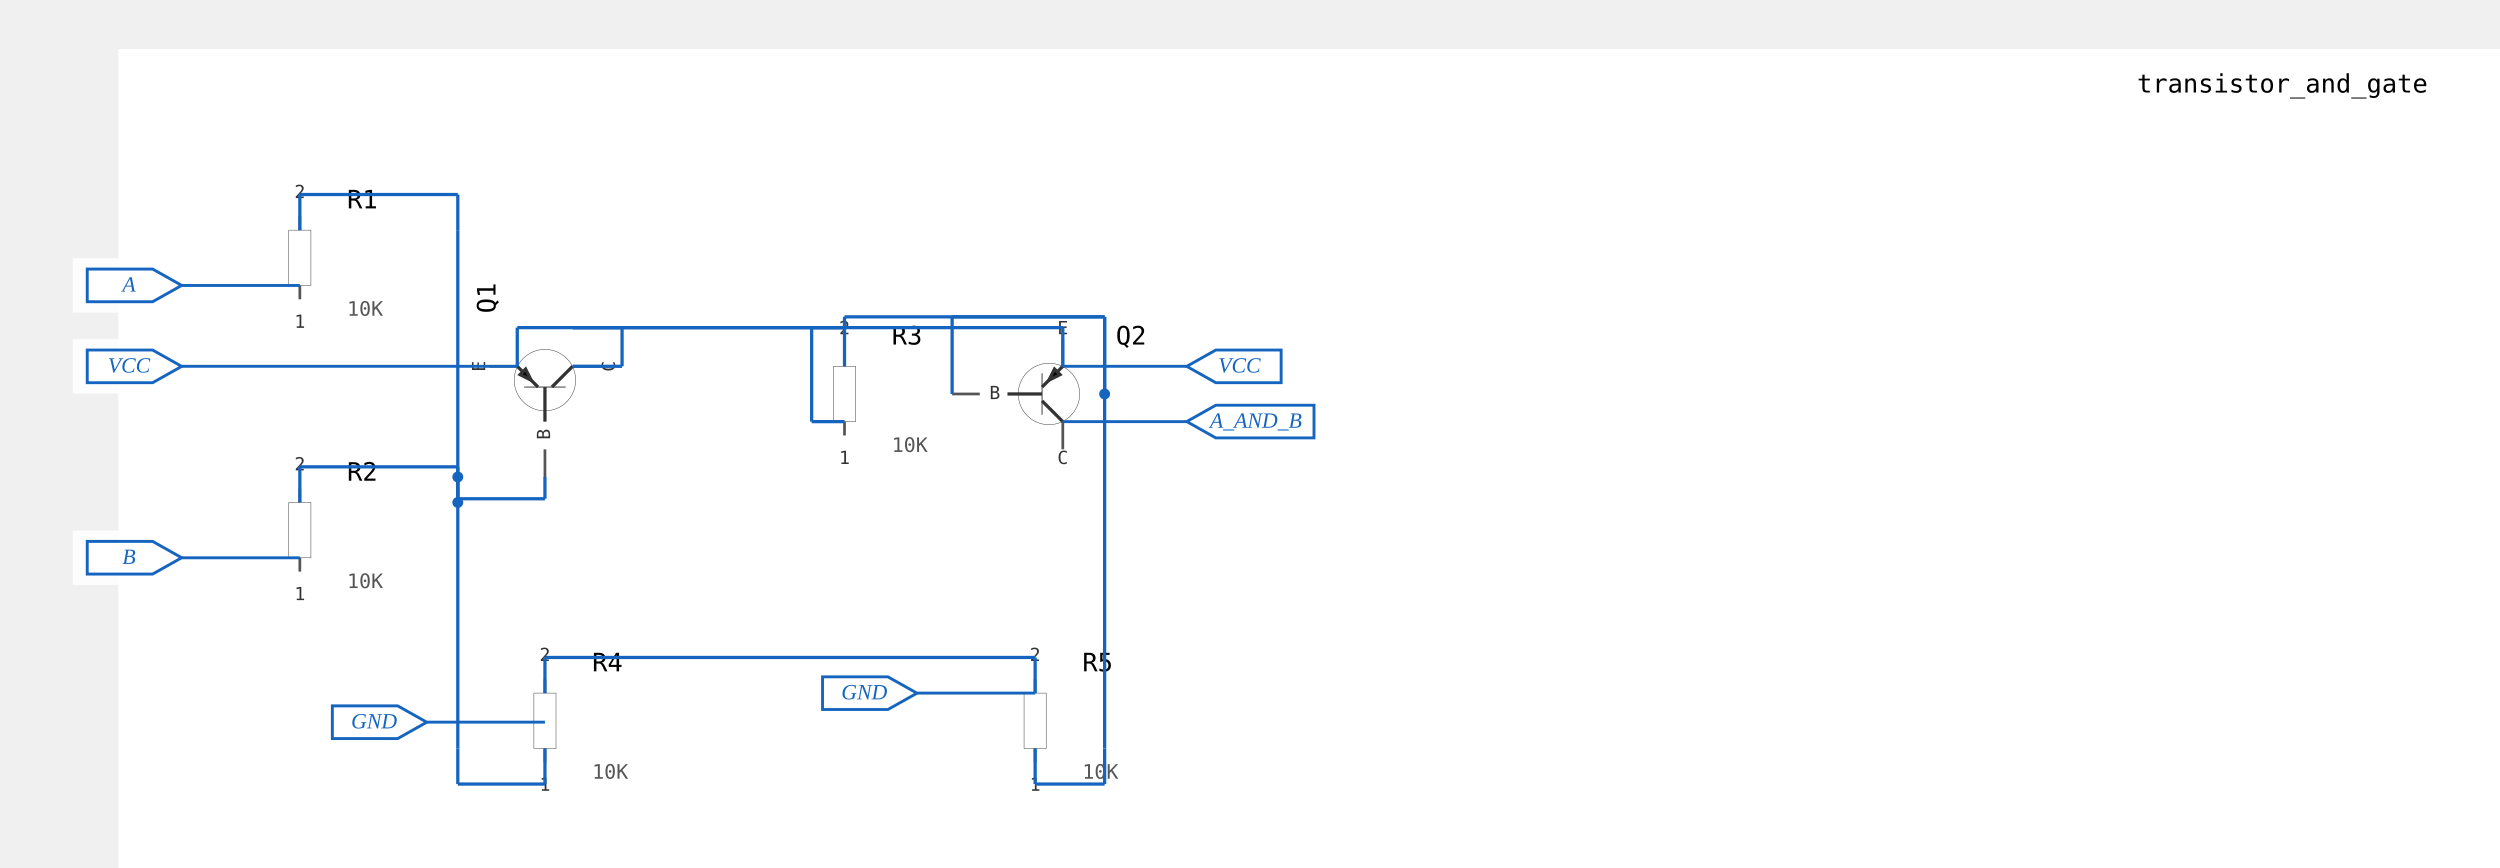
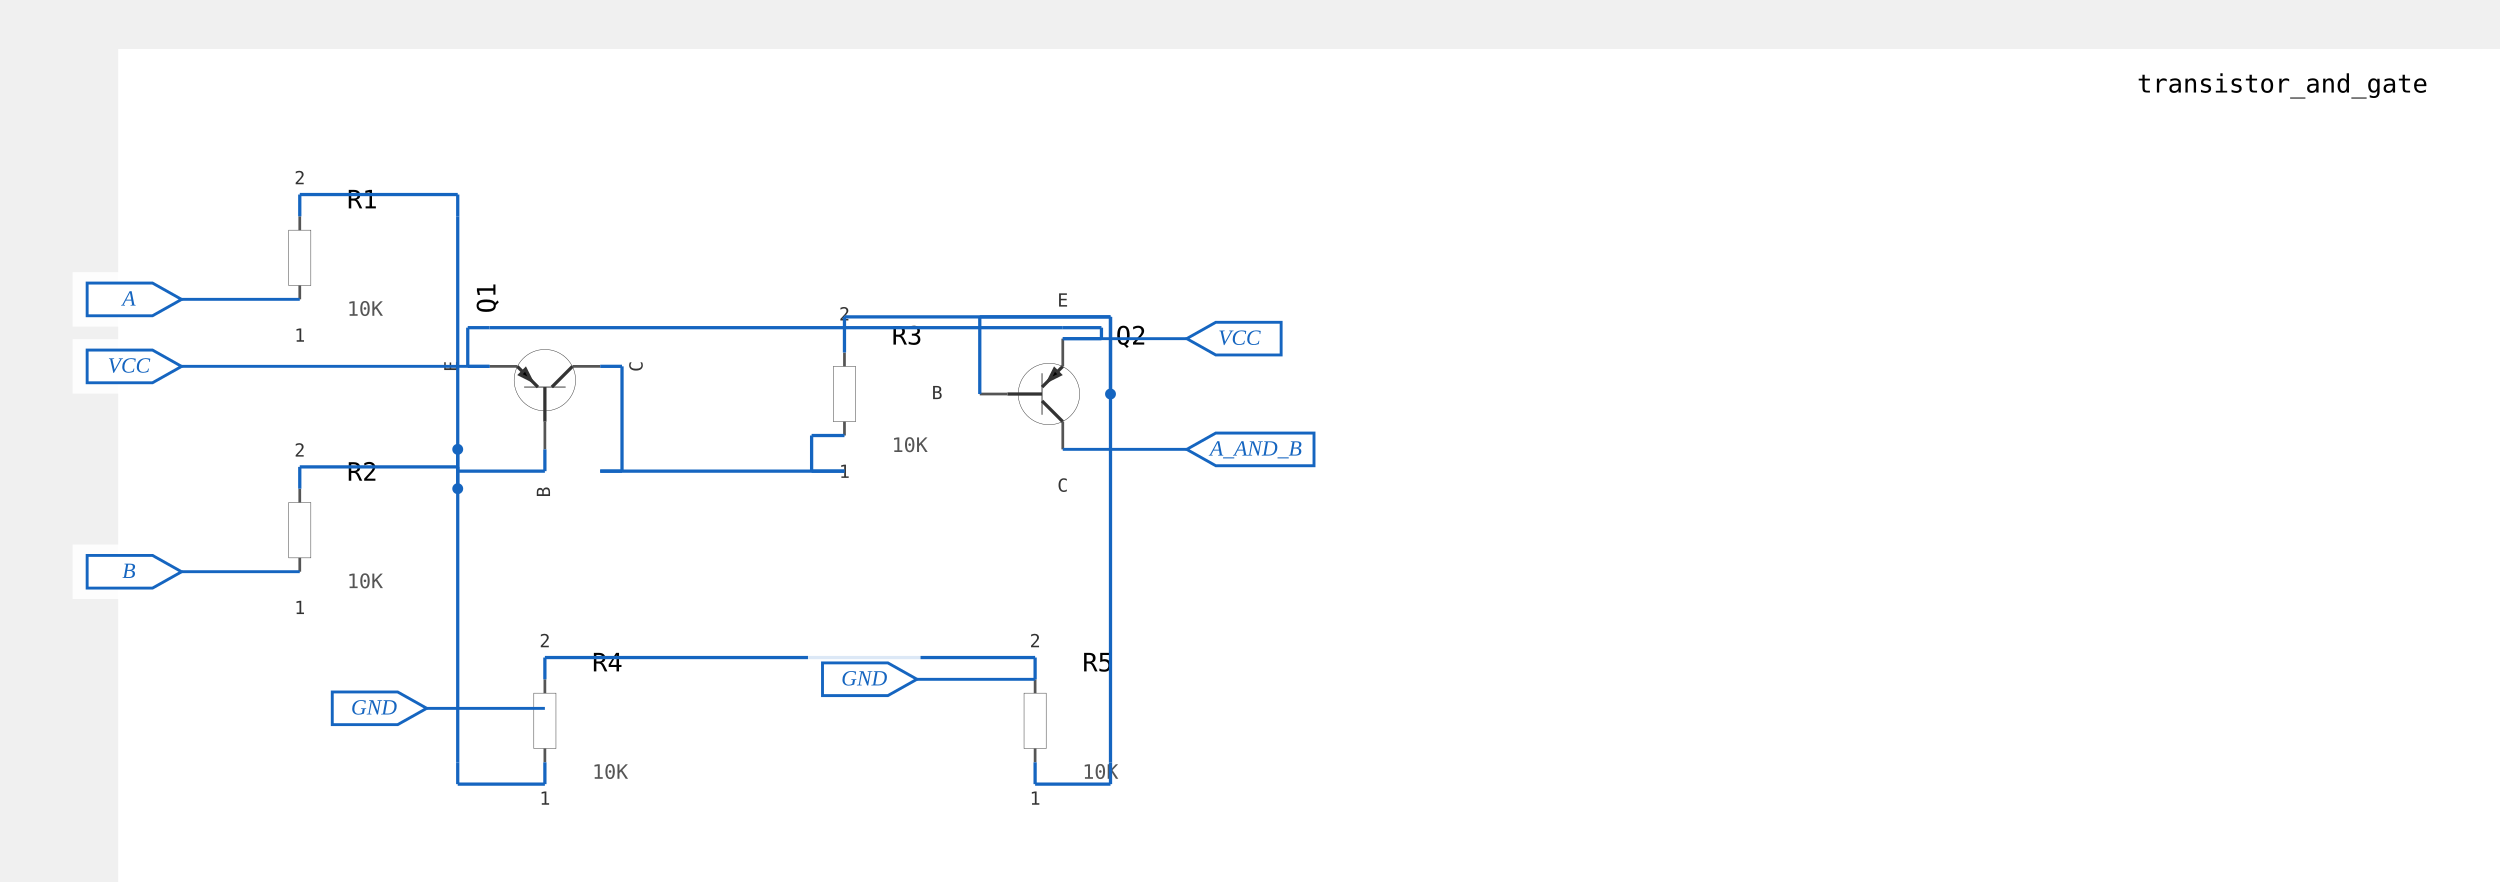
- <svg xmlns="http://www.w3.org/2000/svg" width="1652.3" height="573.2" viewBox="-65.1 -27.0 1376.9 477.7">
+ <svg xmlns="http://www.w3.org/2000/svg" width="1652.3" height="582.5" viewBox="-65.1 -27.0 1376.9 485.4">
  <rect width="100%" height="100%" fill="#ffffff" />
  <text x="1192.0" y="20" font-size="14.0" font-family="monospace" fill="black" text-anchor="middle" dominant-baseline="middle">transistor_and_gate</text>
  <g transform="rotate(-90,235.000,190.000)">
    <polyline points="219.76,190.0 238.81,190.0" stroke="#333" stroke-width="1.8" fill="none" />
    <polyline points="238.81,201.43 238.81,178.57" stroke="#333" stroke-width="0.508" fill="none" />
    <polyline points="238.81,193.81 250.24,205.24" stroke="#333" stroke-width="1.8" fill="none" />
    <polyline points="238.81,186.19 250.24,174.76" stroke="#333" stroke-width="1.8" fill="none" />
    <circle cx="242.62" cy="190.0" r="16.916" stroke="#333" stroke-width="0.254" fill="none" />
    <polygon points="248.716,179.332 245.668,176.284 242.62,182.38 248.716,179.332" stroke="#333" stroke-width="1.8" fill="black" />
-     <line x1="204.52" y1="190.0" x2="189.28" y2="190.0" stroke="#555" stroke-width="1.5" />
-     <text x="209.78" y="190.0" font-size="10.0" font-family="monospace" fill="#333" text-anchor="start" dominant-baseline="middle">B</text>
-     <line x1="250.24" y1="220.48" x2="250.24" y2="205.24" stroke="#555" stroke-width="1.5" />
-     <text x="250.24" y="225.74" font-size="10.0" font-family="monospace" fill="#333" text-anchor="middle" dominant-baseline="middle">C</text>
-     <line x1="250.24" y1="159.52" x2="250.24" y2="174.76" stroke="#555" stroke-width="1.5" />
-     <text x="250.24" y="154.26" font-size="10.0" font-family="monospace" fill="#333" text-anchor="middle" dominant-baseline="middle">E</text>
+     <line x1="219.76" y1="190.0" x2="204.52" y2="190.0" stroke="#555" stroke-width="1.5" />
+     <text x="184.02" y="190.0" font-size="10.0" font-family="monospace" fill="#333" text-anchor="end" dominant-baseline="middle">B</text>
+     <line x1="250.24" y1="205.24" x2="250.24" y2="220.48" stroke="#555" stroke-width="1.5" />
+     <text x="250.24" y="240.98" font-size="10.0" font-family="monospace" fill="#333" text-anchor="middle" dominant-baseline="middle">C</text>
+     <line x1="250.24" y1="174.76" x2="250.24" y2="159.52" stroke="#555" stroke-width="1.5" />
+     <text x="250.24" y="139.02" font-size="10.0" font-family="monospace" fill="#333" text-anchor="middle" dominant-baseline="middle">E</text>
    <text x="279.436" y="158.8" font-size="14.0" font-family="monospace" fill="black" text-anchor="start" dominant-baseline="middle">Q1</text>
  </g>
  <polyline points="489.76,190.0 508.81,190.0" stroke="#333" stroke-width="1.8" fill="none" />
  <polyline points="508.81,201.43 508.81,178.57" stroke="#333" stroke-width="0.508" fill="none" />
  <polyline points="508.81,193.81 520.24,205.24" stroke="#333" stroke-width="1.8" fill="none" />
  <polyline points="508.81,186.19 520.24,174.76" stroke="#333" stroke-width="1.8" fill="none" />
  <circle cx="512.62" cy="190.0" r="16.916" stroke="#333" stroke-width="0.254" fill="none" />
  <polygon points="518.716,179.332 515.668,176.284 512.62,182.38 518.716,179.332" stroke="#333" stroke-width="1.8" fill="black" />
-   <line x1="474.52" y1="190.0" x2="459.28" y2="190.0" stroke="#555" stroke-width="1.5" />
-   <text x="479.78" y="190.0" font-size="10.0" font-family="monospace" fill="#333" text-anchor="start" dominant-baseline="middle">B</text>
-   <line x1="520.24" y1="220.48" x2="520.24" y2="205.24" stroke="#555" stroke-width="1.5" />
-   <text x="520.24" y="225.74" font-size="10.0" font-family="monospace" fill="#333" text-anchor="middle" dominant-baseline="middle">C</text>
-   <line x1="520.24" y1="159.52" x2="520.24" y2="174.76" stroke="#555" stroke-width="1.5" />
-   <text x="520.24" y="154.26" font-size="10.0" font-family="monospace" fill="#333" text-anchor="middle" dominant-baseline="middle">E</text>
+   <line x1="489.76" y1="190.0" x2="474.52" y2="190.0" stroke="#555" stroke-width="1.5" />
+   <text x="454.02" y="190.0" font-size="10.0" font-family="monospace" fill="#333" text-anchor="end" dominant-baseline="middle">B</text>
+   <line x1="520.24" y1="205.24" x2="520.24" y2="220.48" stroke="#555" stroke-width="1.5" />
+   <text x="520.24" y="240.98" font-size="10.0" font-family="monospace" fill="#333" text-anchor="middle" dominant-baseline="middle">C</text>
+   <line x1="520.24" y1="174.76" x2="520.24" y2="159.52" stroke="#555" stroke-width="1.5" />
+   <text x="520.24" y="139.02" font-size="10.0" font-family="monospace" fill="#333" text-anchor="middle" dominant-baseline="middle">E</text>
  <text x="549.436" y="158.8" font-size="14.0" font-family="monospace" fill="black" text-anchor="start" dominant-baseline="middle">Q2</text>
  <polygon points="93.904,99.76 106.096,99.76 106.096,130.24 93.904,130.24 93.904,99.76" stroke="#333" stroke-width="0.254" fill="none" />
-   <line x1="100.0" y1="137.86" x2="100.0" y2="130.24" stroke="#555" stroke-width="1.5" />
-   <text x="100.0" y="150.74" font-size="10.0" font-family="monospace" fill="#333" text-anchor="middle" dominant-baseline="middle">1</text>
-   <line x1="100.0" y1="92.14" x2="100.0" y2="99.76" stroke="#555" stroke-width="1.5" />
-   <text x="100.0" y="79.26" font-size="10.0" font-family="monospace" fill="#333" text-anchor="middle" dominant-baseline="middle">2</text>
+   <line x1="100.0" y1="130.24" x2="100.0" y2="137.86" stroke="#555" stroke-width="1.5" />
+   <text x="100.0" y="158.36" font-size="10.0" font-family="monospace" fill="#333" text-anchor="middle" dominant-baseline="middle">1</text>
+   <line x1="100.0" y1="99.76" x2="100.0" y2="92.14" stroke="#555" stroke-width="1.5" />
+   <text x="100.0" y="71.64" font-size="10.0" font-family="monospace" fill="#333" text-anchor="middle" dominant-baseline="middle">2</text>
  <text x="125.996" y="83.8" font-size="14.0" font-family="monospace" fill="black" text-anchor="start" dominant-baseline="middle">R1</text>
  <text x="125.996" y="143.8" font-size="11.0" font-family="monospace" fill="#555" text-anchor="start" dominant-baseline="middle">10K</text>
  <polygon points="93.904,249.76 106.096,249.76 106.096,280.24 93.904,280.24 93.904,249.76" stroke="#333" stroke-width="0.254" fill="none" />
-   <line x1="100.0" y1="287.86" x2="100.0" y2="280.24" stroke="#555" stroke-width="1.5" />
-   <text x="100.0" y="300.74" font-size="10.0" font-family="monospace" fill="#333" text-anchor="middle" dominant-baseline="middle">1</text>
-   <line x1="100.0" y1="242.14" x2="100.0" y2="249.76" stroke="#555" stroke-width="1.5" />
-   <text x="100.0" y="229.26" font-size="10.0" font-family="monospace" fill="#333" text-anchor="middle" dominant-baseline="middle">2</text>
+   <line x1="100.0" y1="280.24" x2="100.0" y2="287.86" stroke="#555" stroke-width="1.5" />
+   <text x="100.0" y="308.36" font-size="10.0" font-family="monospace" fill="#333" text-anchor="middle" dominant-baseline="middle">1</text>
+   <line x1="100.0" y1="249.76" x2="100.0" y2="242.14" stroke="#555" stroke-width="1.5" />
+   <text x="100.0" y="221.64" font-size="10.0" font-family="monospace" fill="#333" text-anchor="middle" dominant-baseline="middle">2</text>
  <text x="125.996" y="233.8" font-size="14.0" font-family="monospace" fill="black" text-anchor="start" dominant-baseline="middle">R2</text>
  <text x="125.996" y="293.8" font-size="11.0" font-family="monospace" fill="#555" text-anchor="start" dominant-baseline="middle">10K</text>
  <polygon points="393.904,174.76 406.096,174.76 406.096,205.24 393.904,205.24 393.904,174.76" stroke="#333" stroke-width="0.254" fill="none" />
-   <line x1="400.0" y1="212.86" x2="400.0" y2="205.24" stroke="#555" stroke-width="1.5" />
-   <text x="400.0" y="225.74" font-size="10.0" font-family="monospace" fill="#333" text-anchor="middle" dominant-baseline="middle">1</text>
-   <line x1="400.0" y1="167.14" x2="400.0" y2="174.76" stroke="#555" stroke-width="1.5" />
-   <text x="400.0" y="154.26" font-size="10.0" font-family="monospace" fill="#333" text-anchor="middle" dominant-baseline="middle">2</text>
+   <line x1="400.0" y1="205.24" x2="400.0" y2="212.86" stroke="#555" stroke-width="1.5" />
+   <text x="400.0" y="233.36" font-size="10.0" font-family="monospace" fill="#333" text-anchor="middle" dominant-baseline="middle">1</text>
+   <line x1="400.0" y1="174.76" x2="400.0" y2="167.14" stroke="#555" stroke-width="1.5" />
+   <text x="400.0" y="146.64" font-size="10.0" font-family="monospace" fill="#333" text-anchor="middle" dominant-baseline="middle">2</text>
  <text x="425.996" y="158.8" font-size="14.0" font-family="monospace" fill="black" text-anchor="start" dominant-baseline="middle">R3</text>
  <text x="425.996" y="218.8" font-size="11.0" font-family="monospace" fill="#555" text-anchor="start" dominant-baseline="middle">10K</text>
  <polygon points="228.904,354.76 241.096,354.76 241.096,385.24 228.904,385.24 228.904,354.76" stroke="#333" stroke-width="0.254" fill="none" />
-   <line x1="235.0" y1="392.86" x2="235.0" y2="385.24" stroke="#555" stroke-width="1.5" />
-   <text x="235.0" y="405.74" font-size="10.0" font-family="monospace" fill="#333" text-anchor="middle" dominant-baseline="middle">1</text>
-   <line x1="235.0" y1="347.14" x2="235.0" y2="354.76" stroke="#555" stroke-width="1.5" />
-   <text x="235.0" y="334.26" font-size="10.0" font-family="monospace" fill="#333" text-anchor="middle" dominant-baseline="middle">2</text>
+   <line x1="235.0" y1="385.24" x2="235.0" y2="392.86" stroke="#555" stroke-width="1.5" />
+   <text x="235.0" y="413.36" font-size="10.0" font-family="monospace" fill="#333" text-anchor="middle" dominant-baseline="middle">1</text>
+   <line x1="235.0" y1="354.76" x2="235.0" y2="347.14" stroke="#555" stroke-width="1.5" />
+   <text x="235.0" y="326.64" font-size="10.0" font-family="monospace" fill="#333" text-anchor="middle" dominant-baseline="middle">2</text>
  <text x="260.996" y="338.8" font-size="14.0" font-family="monospace" fill="black" text-anchor="start" dominant-baseline="middle">R4</text>
  <text x="260.996" y="398.8" font-size="11.0" font-family="monospace" fill="#555" text-anchor="start" dominant-baseline="middle">10K</text>
  <polygon points="498.904,354.76 511.096,354.76 511.096,385.24 498.904,385.24 498.904,354.76" stroke="#333" stroke-width="0.254" fill="none" />
-   <line x1="505.0" y1="392.86" x2="505.0" y2="385.24" stroke="#555" stroke-width="1.5" />
-   <text x="505.0" y="405.74" font-size="10.0" font-family="monospace" fill="#333" text-anchor="middle" dominant-baseline="middle">1</text>
-   <line x1="505.0" y1="347.14" x2="505.0" y2="354.76" stroke="#555" stroke-width="1.5" />
-   <text x="505.0" y="334.26" font-size="10.0" font-family="monospace" fill="#333" text-anchor="middle" dominant-baseline="middle">2</text>
+   <line x1="505.0" y1="385.24" x2="505.0" y2="392.86" stroke="#555" stroke-width="1.5" />
+   <text x="505.0" y="413.36" font-size="10.0" font-family="monospace" fill="#333" text-anchor="middle" dominant-baseline="middle">1</text>
+   <line x1="505.0" y1="354.76" x2="505.0" y2="347.14" stroke="#555" stroke-width="1.5" />
+   <text x="505.0" y="326.64" font-size="10.0" font-family="monospace" fill="#333" text-anchor="middle" dominant-baseline="middle">2</text>
  <text x="530.996" y="338.8" font-size="14.0" font-family="monospace" fill="black" text-anchor="start" dominant-baseline="middle">R5</text>
  <text x="530.996" y="398.8" font-size="11.0" font-family="monospace" fill="#555" text-anchor="start" dominant-baseline="middle">10K</text>
-   <line x1="219.76" y1="174.76" x2="219.76" y2="153.464" stroke="#1565c0" stroke-width="1.8" />
-   <line x1="219.76" y1="153.464" x2="520.24" y2="153.464" stroke="#1565c0" stroke-width="1.8" />
-   <line x1="520.24" y1="153.464" x2="520.24" y2="174.76" stroke="#1565c0" stroke-width="1.8" />
-   <line x1="250.24" y1="174.76" x2="277.48" y2="174.76" stroke="#1565c0" stroke-width="1.8" />
-   <line x1="277.48" y1="174.76" x2="277.48" y2="153.464" stroke="#1565c0" stroke-width="1.8" />
-   <line x1="277.48" y1="153.464" x2="250.24" y2="153.464" stroke="#1565c0" stroke-width="1.8" />
-   <line x1="250.24" y1="153.464" x2="400.0" y2="153.464" stroke="#1565c0" stroke-width="1.8" />
-   <line x1="400.0" y1="153.464" x2="381.904" y2="153.464" stroke="#1565c0" stroke-width="1.8" />
-   <line x1="381.904" y1="153.464" x2="381.904" y2="205.24" stroke="#1565c0" stroke-width="1.8" />
-   <line x1="381.904" y1="205.24" x2="400.0" y2="205.24" stroke="#1565c0" stroke-width="1.8" />
-   <line x1="235.0" y1="354.76" x2="235.0" y2="335.14" stroke="#1565c0" stroke-width="1.8" />
+   <line x1="204.52" y1="174.76" x2="192.52" y2="174.76" stroke="#1565c0" stroke-width="1.8" />
+   <line x1="192.52" y1="174.76" x2="192.52" y2="153.464" stroke="#1565c0" stroke-width="1.8" />
+   <line x1="192.52" y1="153.464" x2="204.52" y2="153.464" stroke="#1565c0" stroke-width="1.8" />
+   <line x1="204.52" y1="153.464" x2="520.24" y2="153.464" stroke="#1565c0" stroke-width="1.8" />
+   <line x1="520.24" y1="153.464" x2="541.536" y2="153.464" stroke="#1565c0" stroke-width="1.8" />
+   <line x1="541.536" y1="153.464" x2="541.536" y2="159.52" stroke="#1565c0" stroke-width="1.8" />
+   <line x1="541.536" y1="159.52" x2="520.24" y2="159.52" stroke="#1565c0" stroke-width="1.8" />
+   <line x1="265.48" y1="174.76" x2="277.48" y2="174.76" stroke="#1565c0" stroke-width="1.8" />
+   <line x1="277.48" y1="174.76" x2="277.48" y2="232.48" stroke="#1565c0" stroke-width="1.8" />
+   <line x1="277.48" y1="232.48" x2="265.48" y2="232.48" stroke="#1565c0" stroke-width="1.8" />
+   <line x1="265.48" y1="232.48" x2="400.0" y2="232.48" stroke="#1565c0" stroke-width="1.8" />
+   <line x1="400.0" y1="232.48" x2="381.904" y2="232.48" stroke="#1565c0" stroke-width="1.8" />
+   <line x1="381.904" y1="232.48" x2="381.904" y2="212.86" stroke="#1565c0" stroke-width="1.8" />
+   <line x1="381.904" y1="212.86" x2="400.0" y2="212.86" stroke="#1565c0" stroke-width="1.8" />
+   <line x1="235.0" y1="347.14" x2="235.0" y2="335.14" stroke="#1565c0" stroke-width="1.8" />
  <line x1="235.0" y1="335.14" x2="505.0" y2="335.14" stroke="#1565c0" stroke-width="1.8" />
-   <line x1="505.0" y1="335.14" x2="505.0" y2="354.76" stroke="#1565c0" stroke-width="1.8" />
-   <line x1="543.28" y1="174.76" x2="543.28" y2="385.24" stroke="#1565c0" stroke-width="1.8" />
-   <line x1="459.28" y1="190.0" x2="459.28" y2="147.52" stroke="#1565c0" stroke-width="1.8" />
-   <line x1="459.28" y1="147.52" x2="543.28" y2="147.52" stroke="#1565c0" stroke-width="1.8" />
-   <line x1="543.28" y1="147.52" x2="543.28" y2="190.0" stroke="#1565c0" stroke-width="1.8" />
-   <line x1="400.0" y1="174.76" x2="400.0" y2="147.52" stroke="#1565c0" stroke-width="1.8" />
-   <line x1="400.0" y1="147.52" x2="543.28" y2="147.52" stroke="#1565c0" stroke-width="1.8" />
-   <line x1="543.28" y1="147.52" x2="543.28" y2="174.76" stroke="#1565c0" stroke-width="1.8" />
-   <line x1="505.0" y1="385.24" x2="505.0" y2="404.86" stroke="#1565c0" stroke-width="1.8" />
-   <line x1="505.0" y1="404.86" x2="543.28" y2="404.86" stroke="#1565c0" stroke-width="1.8" />
-   <line x1="543.28" y1="404.86" x2="543.28" y2="385.24" stroke="#1565c0" stroke-width="1.8" />
-   <circle cx="543.28" cy="190.0" r="3.0" stroke="#1565c0" stroke-width="0" fill="#1565c0" />
-   <line x1="187.0" y1="99.76" x2="187.0" y2="385.24" stroke="#1565c0" stroke-width="1.8" />
-   <line x1="235.0" y1="235.72" x2="235.0" y2="247.72" stroke="#1565c0" stroke-width="1.8" />
-   <line x1="235.0" y1="247.72" x2="187.0" y2="247.72" stroke="#1565c0" stroke-width="1.8" />
-   <line x1="187.0" y1="247.72" x2="187.0" y2="235.72" stroke="#1565c0" stroke-width="1.8" />
-   <line x1="100.0" y1="99.76" x2="100.0" y2="80.14" stroke="#1565c0" stroke-width="1.8" />
+   <line x1="505.0" y1="335.14" x2="505.0" y2="347.14" stroke="#1565c0" stroke-width="1.8" />
+   <line x1="546.52" y1="167.14" x2="546.52" y2="392.86" stroke="#1565c0" stroke-width="1.8" />
+   <line x1="474.52" y1="190.0" x2="474.52" y2="147.52" stroke="#1565c0" stroke-width="1.8" />
+   <line x1="474.52" y1="147.52" x2="546.52" y2="147.52" stroke="#1565c0" stroke-width="1.8" />
+   <line x1="546.52" y1="147.52" x2="546.52" y2="190.0" stroke="#1565c0" stroke-width="1.8" />
+   <line x1="400.0" y1="167.14" x2="400.0" y2="147.52" stroke="#1565c0" stroke-width="1.8" />
+   <line x1="400.0" y1="147.52" x2="546.52" y2="147.52" stroke="#1565c0" stroke-width="1.8" />
+   <line x1="546.52" y1="147.52" x2="546.52" y2="167.14" stroke="#1565c0" stroke-width="1.8" />
+   <line x1="505.0" y1="392.86" x2="505.0" y2="404.86" stroke="#1565c0" stroke-width="1.8" />
+   <line x1="505.0" y1="404.86" x2="546.52" y2="404.86" stroke="#1565c0" stroke-width="1.8" />
+   <line x1="546.52" y1="404.86" x2="546.52" y2="392.86" stroke="#1565c0" stroke-width="1.8" />
+   <circle cx="546.52" cy="190.0" r="3.0" stroke="#1565c0" stroke-width="0" fill="#1565c0" />
+   <line x1="187.0" y1="92.14" x2="187.0" y2="392.86" stroke="#1565c0" stroke-width="1.8" />
+   <line x1="235.0" y1="220.48" x2="235.0" y2="232.48" stroke="#1565c0" stroke-width="1.8" />
+   <line x1="235.0" y1="232.48" x2="187.0" y2="232.48" stroke="#1565c0" stroke-width="1.8" />
+   <line x1="187.0" y1="232.48" x2="187.0" y2="220.48" stroke="#1565c0" stroke-width="1.8" />
+   <line x1="100.0" y1="92.14" x2="100.0" y2="80.14" stroke="#1565c0" stroke-width="1.8" />
  <line x1="100.0" y1="80.14" x2="187.0" y2="80.14" stroke="#1565c0" stroke-width="1.8" />
-   <line x1="187.0" y1="80.14" x2="187.0" y2="99.76" stroke="#1565c0" stroke-width="1.8" />
-   <line x1="100.0" y1="249.76" x2="100.0" y2="230.14" stroke="#1565c0" stroke-width="1.8" />
+   <line x1="187.0" y1="80.14" x2="187.0" y2="92.14" stroke="#1565c0" stroke-width="1.8" />
+   <line x1="100.0" y1="242.14" x2="100.0" y2="230.14" stroke="#1565c0" stroke-width="1.8" />
  <line x1="100.0" y1="230.14" x2="187.0" y2="230.14" stroke="#1565c0" stroke-width="1.8" />
-   <line x1="187.0" y1="230.14" x2="187.0" y2="249.76" stroke="#1565c0" stroke-width="1.8" />
-   <line x1="235.0" y1="385.24" x2="235.0" y2="404.86" stroke="#1565c0" stroke-width="1.8" />
+   <line x1="187.0" y1="230.14" x2="187.0" y2="242.14" stroke="#1565c0" stroke-width="1.8" />
+   <line x1="235.0" y1="392.86" x2="235.0" y2="404.86" stroke="#1565c0" stroke-width="1.8" />
  <line x1="235.0" y1="404.86" x2="187.0" y2="404.86" stroke="#1565c0" stroke-width="1.8" />
-   <line x1="187.0" y1="404.86" x2="187.0" y2="385.24" stroke="#1565c0" stroke-width="1.8" />
-   <circle cx="187.0" cy="235.72" r="3.0" stroke="#1565c0" stroke-width="0" fill="#1565c0" />
-   <circle cx="187.0" cy="249.76" r="3.0" stroke="#1565c0" stroke-width="0" fill="#1565c0" />
-   <rect x="-25.1" y="115.2" width="62.0" height="30.0" fill="white" opacity="0.85" />
-   <line x1="100.0" y1="130.24" x2="34.904" y2="130.24" stroke="#1565c0" stroke-width="1.6" />
-   <path d="M -17.1 121.2 L 18.9 121.2 L 34.9 130.2 L 18.9 139.2 L -17.1 139.2 Z" fill="#ffffff" stroke="#1565c0" stroke-width="1.6" />
-   <text x="5.9" y="130.2" font-size="12.0" fill="#1565c0" text-anchor="middle" dominant-baseline="middle" font-style="italic">A</text>
-   <rect x="-25.1" y="265.2" width="62.0" height="30.0" fill="white" opacity="0.85" />
-   <line x1="100.0" y1="280.24" x2="34.904" y2="280.24" stroke="#1565c0" stroke-width="1.6" />
-   <path d="M -17.1 271.2 L 18.9 271.2 L 34.9 280.2 L 18.9 289.2 L -17.1 289.2 Z" fill="#ffffff" stroke="#1565c0" stroke-width="1.6" />
-   <text x="5.9" y="280.2" font-size="12.0" fill="#1565c0" text-anchor="middle" dominant-baseline="middle" font-style="italic">B</text>
+   <line x1="187.0" y1="404.86" x2="187.0" y2="392.86" stroke="#1565c0" stroke-width="1.8" />
+   <circle cx="187.0" cy="220.48" r="3.0" stroke="#1565c0" stroke-width="0" fill="#1565c0" />
+   <circle cx="187.0" cy="242.14" r="3.0" stroke="#1565c0" stroke-width="0" fill="#1565c0" />
+   <rect x="-25.1" y="122.9" width="62.0" height="30.0" fill="white" opacity="0.85" />
+   <line x1="100.0" y1="137.86" x2="34.904" y2="137.86" stroke="#1565c0" stroke-width="1.6" />
+   <path d="M -17.1 128.9 L 18.9 128.9 L 34.9 137.9 L 18.9 146.9 L -17.1 146.9 Z" fill="#ffffff" stroke="#1565c0" stroke-width="1.6" />
+   <text x="5.9" y="137.9" font-size="12.0" fill="#1565c0" text-anchor="middle" dominant-baseline="middle" font-style="italic">A</text>
+   <rect x="-25.1" y="272.9" width="62.0" height="30.0" fill="white" opacity="0.85" />
+   <line x1="100.0" y1="287.86" x2="34.904" y2="287.86" stroke="#1565c0" stroke-width="1.6" />
+   <path d="M -17.1 278.9 L 18.9 278.9 L 34.9 287.9 L 18.9 296.9 L -17.1 296.9 Z" fill="#ffffff" stroke="#1565c0" stroke-width="1.6" />
+   <text x="5.9" y="287.9" font-size="12.0" fill="#1565c0" text-anchor="middle" dominant-baseline="middle" font-style="italic">B</text>
  <rect x="-25.1" y="159.8" width="62.0" height="30.0" fill="white" opacity="0.85" />
-   <line x1="219.76" y1="174.76" x2="34.904" y2="174.76" stroke="#1565c0" stroke-width="1.6" />
+   <line x1="204.52" y1="174.76" x2="34.904" y2="174.76" stroke="#1565c0" stroke-width="1.6" />
  <path d="M -17.1 165.8 L 18.9 165.8 L 34.9 174.8 L 18.9 183.8 L -17.1 183.8 Z" fill="#ffffff" stroke="#1565c0" stroke-width="1.6" />
  <text x="5.9" y="174.8" font-size="12.0" fill="#1565c0" text-anchor="middle" dominant-baseline="middle" font-style="italic">VCC</text>
-   <rect x="586.5" y="159.8" width="62.0" height="30.0" fill="white" opacity="0.85" />
-   <line x1="520.24" y1="174.76" x2="588.536" y2="174.76" stroke="#1565c0" stroke-width="1.6" />
-   <path d="M 640.5 165.8 L 604.5 165.8 L 588.5 174.8 L 604.5 183.8 L 640.5 183.8 Z" fill="#ffffff" stroke="#1565c0" stroke-width="1.6" />
-   <text x="617.5" y="174.8" font-size="12.0" fill="#1565c0" text-anchor="middle" dominant-baseline="middle" font-style="italic">VCC</text>
-   <rect x="109.9" y="355.8" width="62.0" height="30.0" fill="white" opacity="0.85" />
-   <line x1="235.0" y1="370.76" x2="169.904" y2="370.76" stroke="#1565c0" stroke-width="1.6" />
-   <path d="M 117.9 361.8 L 153.9 361.8 L 169.9 370.8 L 153.9 379.8 L 117.9 379.8 Z" fill="#ffffff" stroke="#1565c0" stroke-width="1.6" />
-   <text x="140.9" y="370.8" font-size="12.0" fill="#1565c0" text-anchor="middle" dominant-baseline="middle" font-style="italic">GND</text>
-   <rect x="379.9" y="339.8" width="62.0" height="30.0" fill="white" opacity="0.85" />
-   <line x1="505.0" y1="354.76" x2="439.904" y2="354.76" stroke="#1565c0" stroke-width="1.6" />
-   <path d="M 387.9 345.8 L 423.9 345.8 L 439.9 354.8 L 423.9 363.8 L 387.9 363.8 Z" fill="#ffffff" stroke="#1565c0" stroke-width="1.6" />
-   <text x="410.9" y="354.8" font-size="12.0" fill="#1565c0" text-anchor="middle" dominant-baseline="middle" font-style="italic">GND</text>
-   <rect x="586.5" y="190.2" width="80.1" height="30.0" fill="white" opacity="0.85" />
-   <line x1="520.24" y1="205.24" x2="588.536" y2="205.24" stroke="#1565c0" stroke-width="1.6" />
-   <path d="M 658.6 196.2 L 604.5 196.2 L 588.5 205.2 L 604.5 214.2 L 658.6 214.2 Z" fill="#ffffff" stroke="#1565c0" stroke-width="1.6" />
-   <text x="626.6" y="205.2" font-size="12.0" fill="#1565c0" text-anchor="middle" dominant-baseline="middle" font-style="italic">A_AND_B</text>
+   <rect x="586.5" y="144.5" width="62.0" height="30.0" fill="white" opacity="0.85" />
+   <line x1="520.24" y1="159.52" x2="588.536" y2="159.52" stroke="#1565c0" stroke-width="1.6" />
+   <path d="M 640.5 150.5 L 604.5 150.5 L 588.5 159.5 L 604.5 168.5 L 640.5 168.5 Z" fill="#ffffff" stroke="#1565c0" stroke-width="1.6" />
+   <text x="617.5" y="159.5" font-size="12.0" fill="#1565c0" text-anchor="middle" dominant-baseline="middle" font-style="italic">VCC</text>
+   <rect x="109.9" y="348.1" width="62.0" height="30.0" fill="white" opacity="0.85" />
+   <line x1="235.0" y1="363.14" x2="169.904" y2="363.14" stroke="#1565c0" stroke-width="1.6" />
+   <path d="M 117.9 354.1 L 153.9 354.1 L 169.9 363.1 L 153.9 372.1 L 117.9 372.1 Z" fill="#ffffff" stroke="#1565c0" stroke-width="1.6" />
+   <text x="140.9" y="363.1" font-size="12.0" fill="#1565c0" text-anchor="middle" dominant-baseline="middle" font-style="italic">GND</text>
+   <rect x="379.9" y="332.1" width="62.0" height="30.0" fill="white" opacity="0.85" />
+   <line x1="505.0" y1="347.14" x2="439.904" y2="347.14" stroke="#1565c0" stroke-width="1.6" />
+   <path d="M 387.9 338.1 L 423.9 338.1 L 439.9 347.1 L 423.9 356.1 L 387.9 356.1 Z" fill="#ffffff" stroke="#1565c0" stroke-width="1.6" />
+   <text x="410.9" y="347.1" font-size="12.0" fill="#1565c0" text-anchor="middle" dominant-baseline="middle" font-style="italic">GND</text>
+   <rect x="586.5" y="205.5" width="80.1" height="30.0" fill="white" opacity="0.85" />
+   <line x1="520.24" y1="220.48" x2="588.536" y2="220.48" stroke="#1565c0" stroke-width="1.6" />
+   <path d="M 658.6 211.5 L 604.5 211.5 L 588.5 220.5 L 604.5 229.5 L 658.6 229.5 Z" fill="#ffffff" stroke="#1565c0" stroke-width="1.6" />
+   <text x="626.6" y="220.5" font-size="12.0" fill="#1565c0" text-anchor="middle" dominant-baseline="middle" font-style="italic">A_AND_B</text>
</svg>
